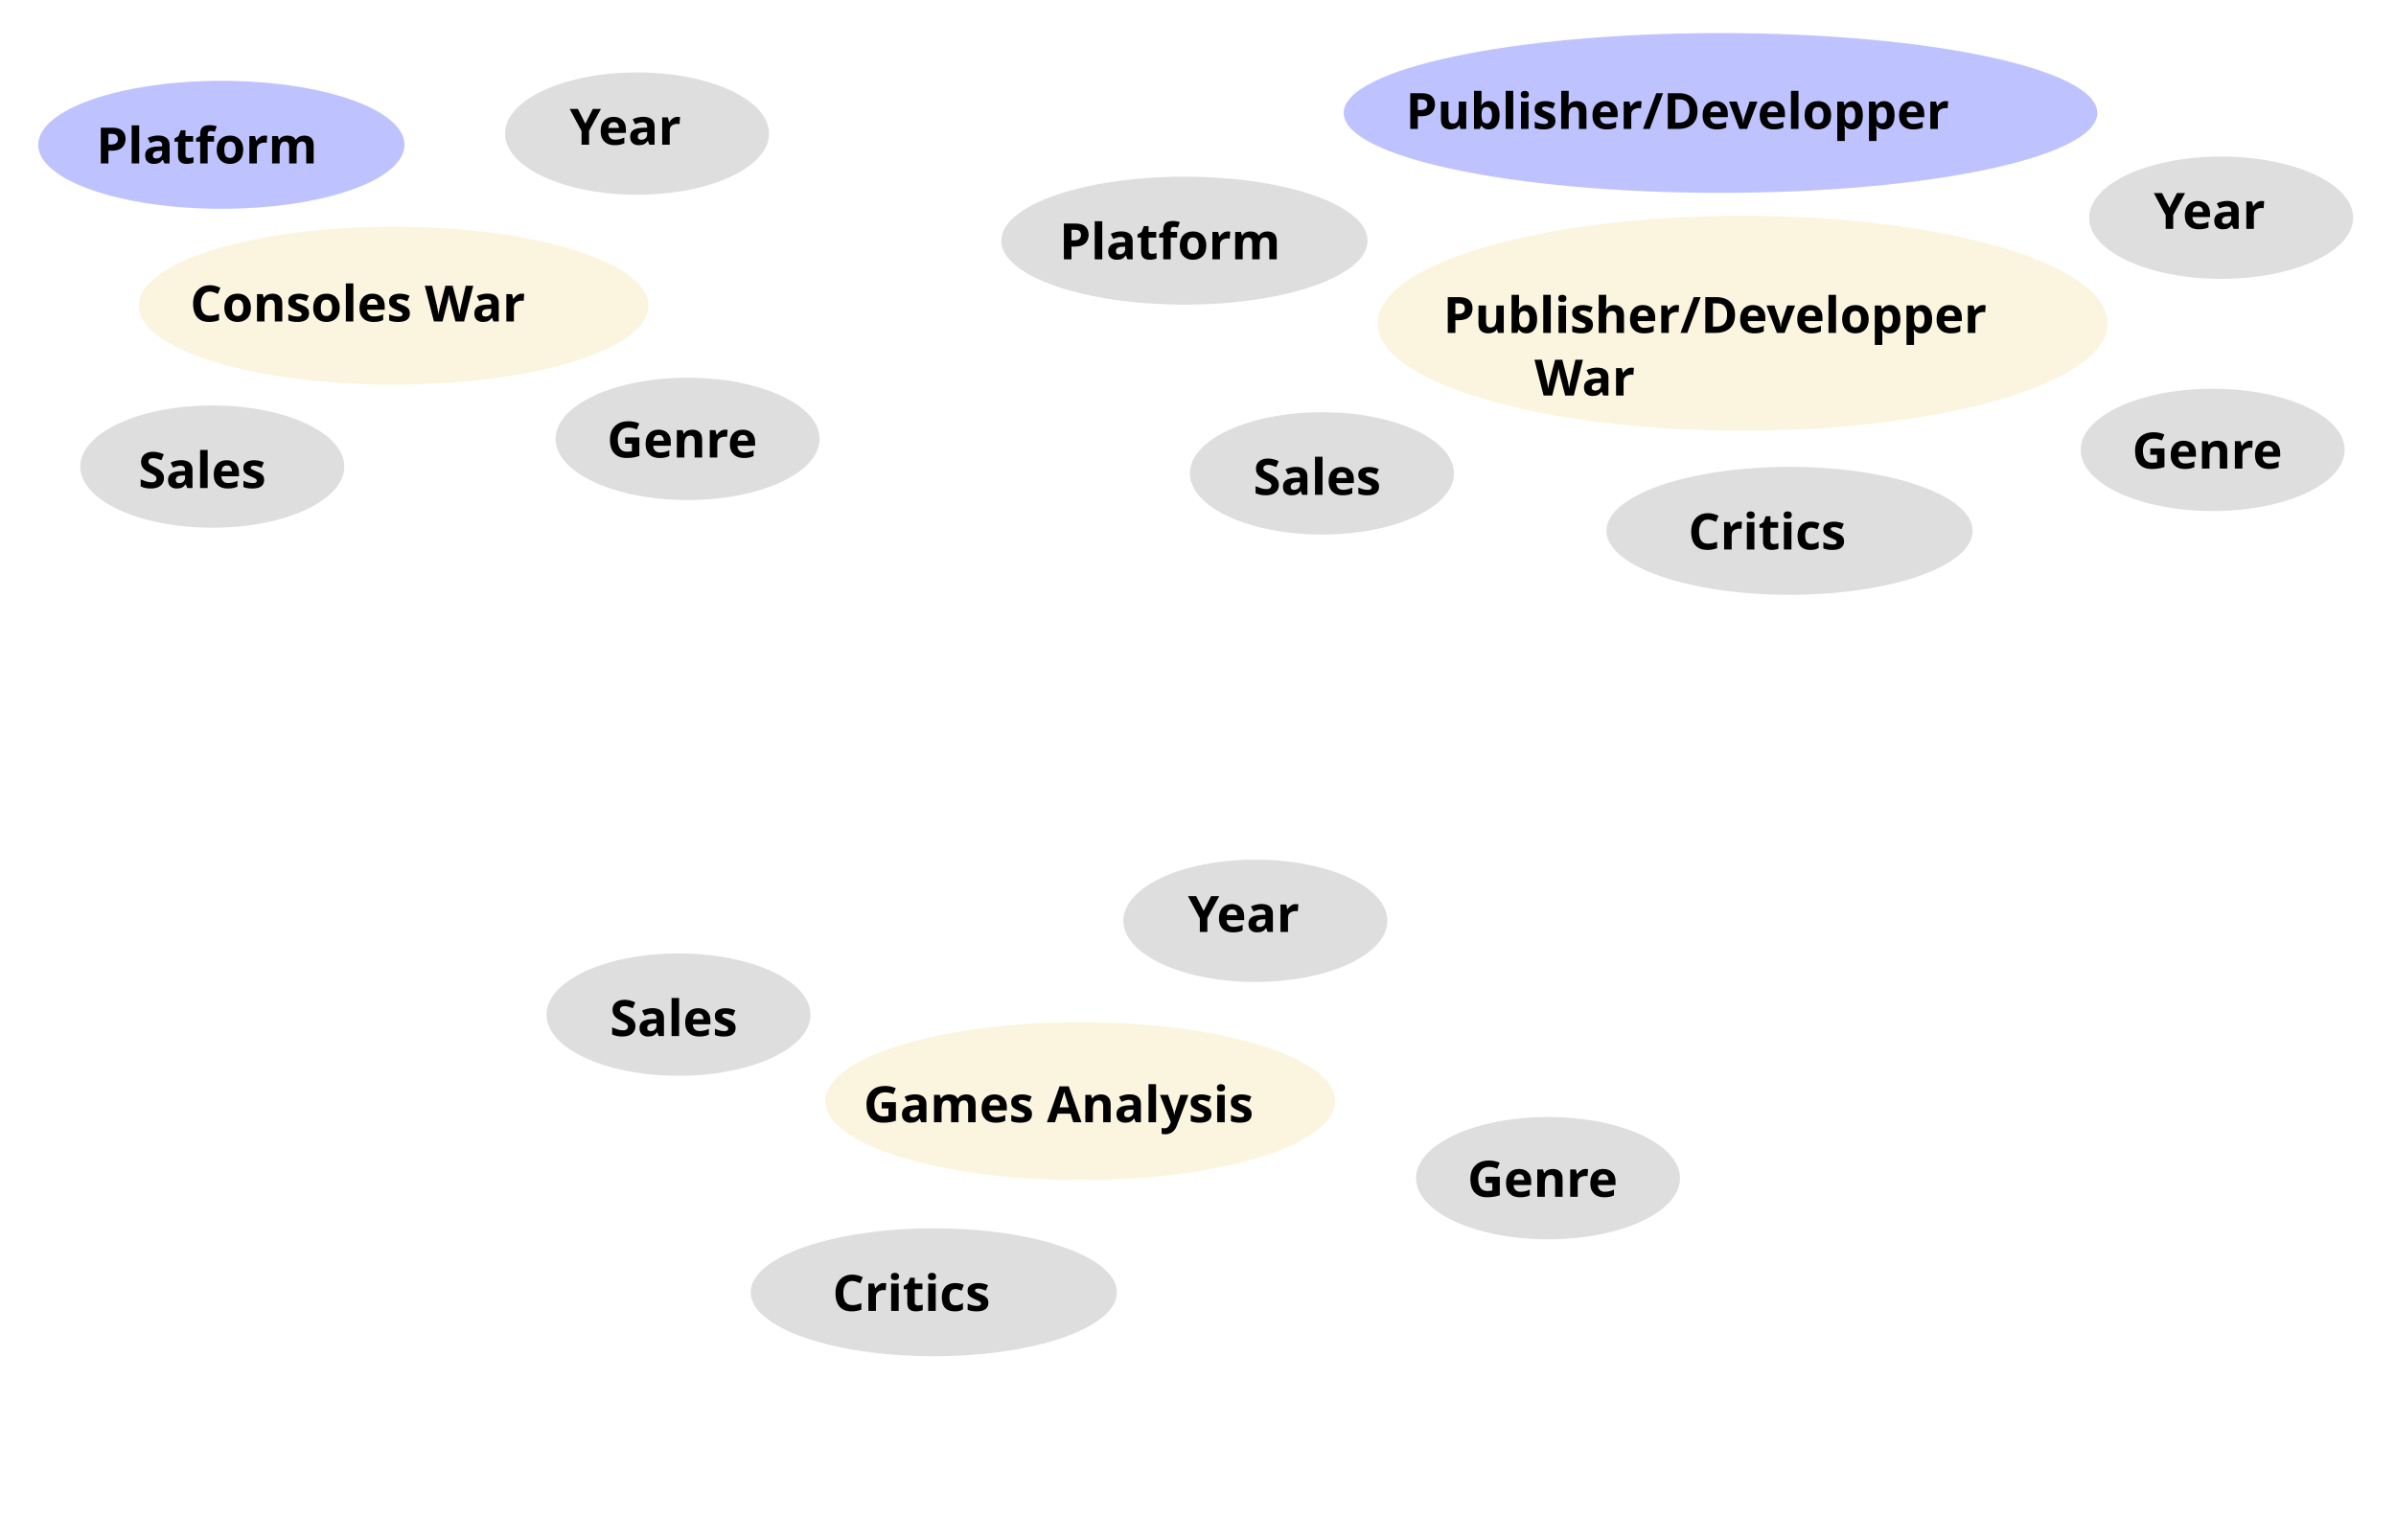
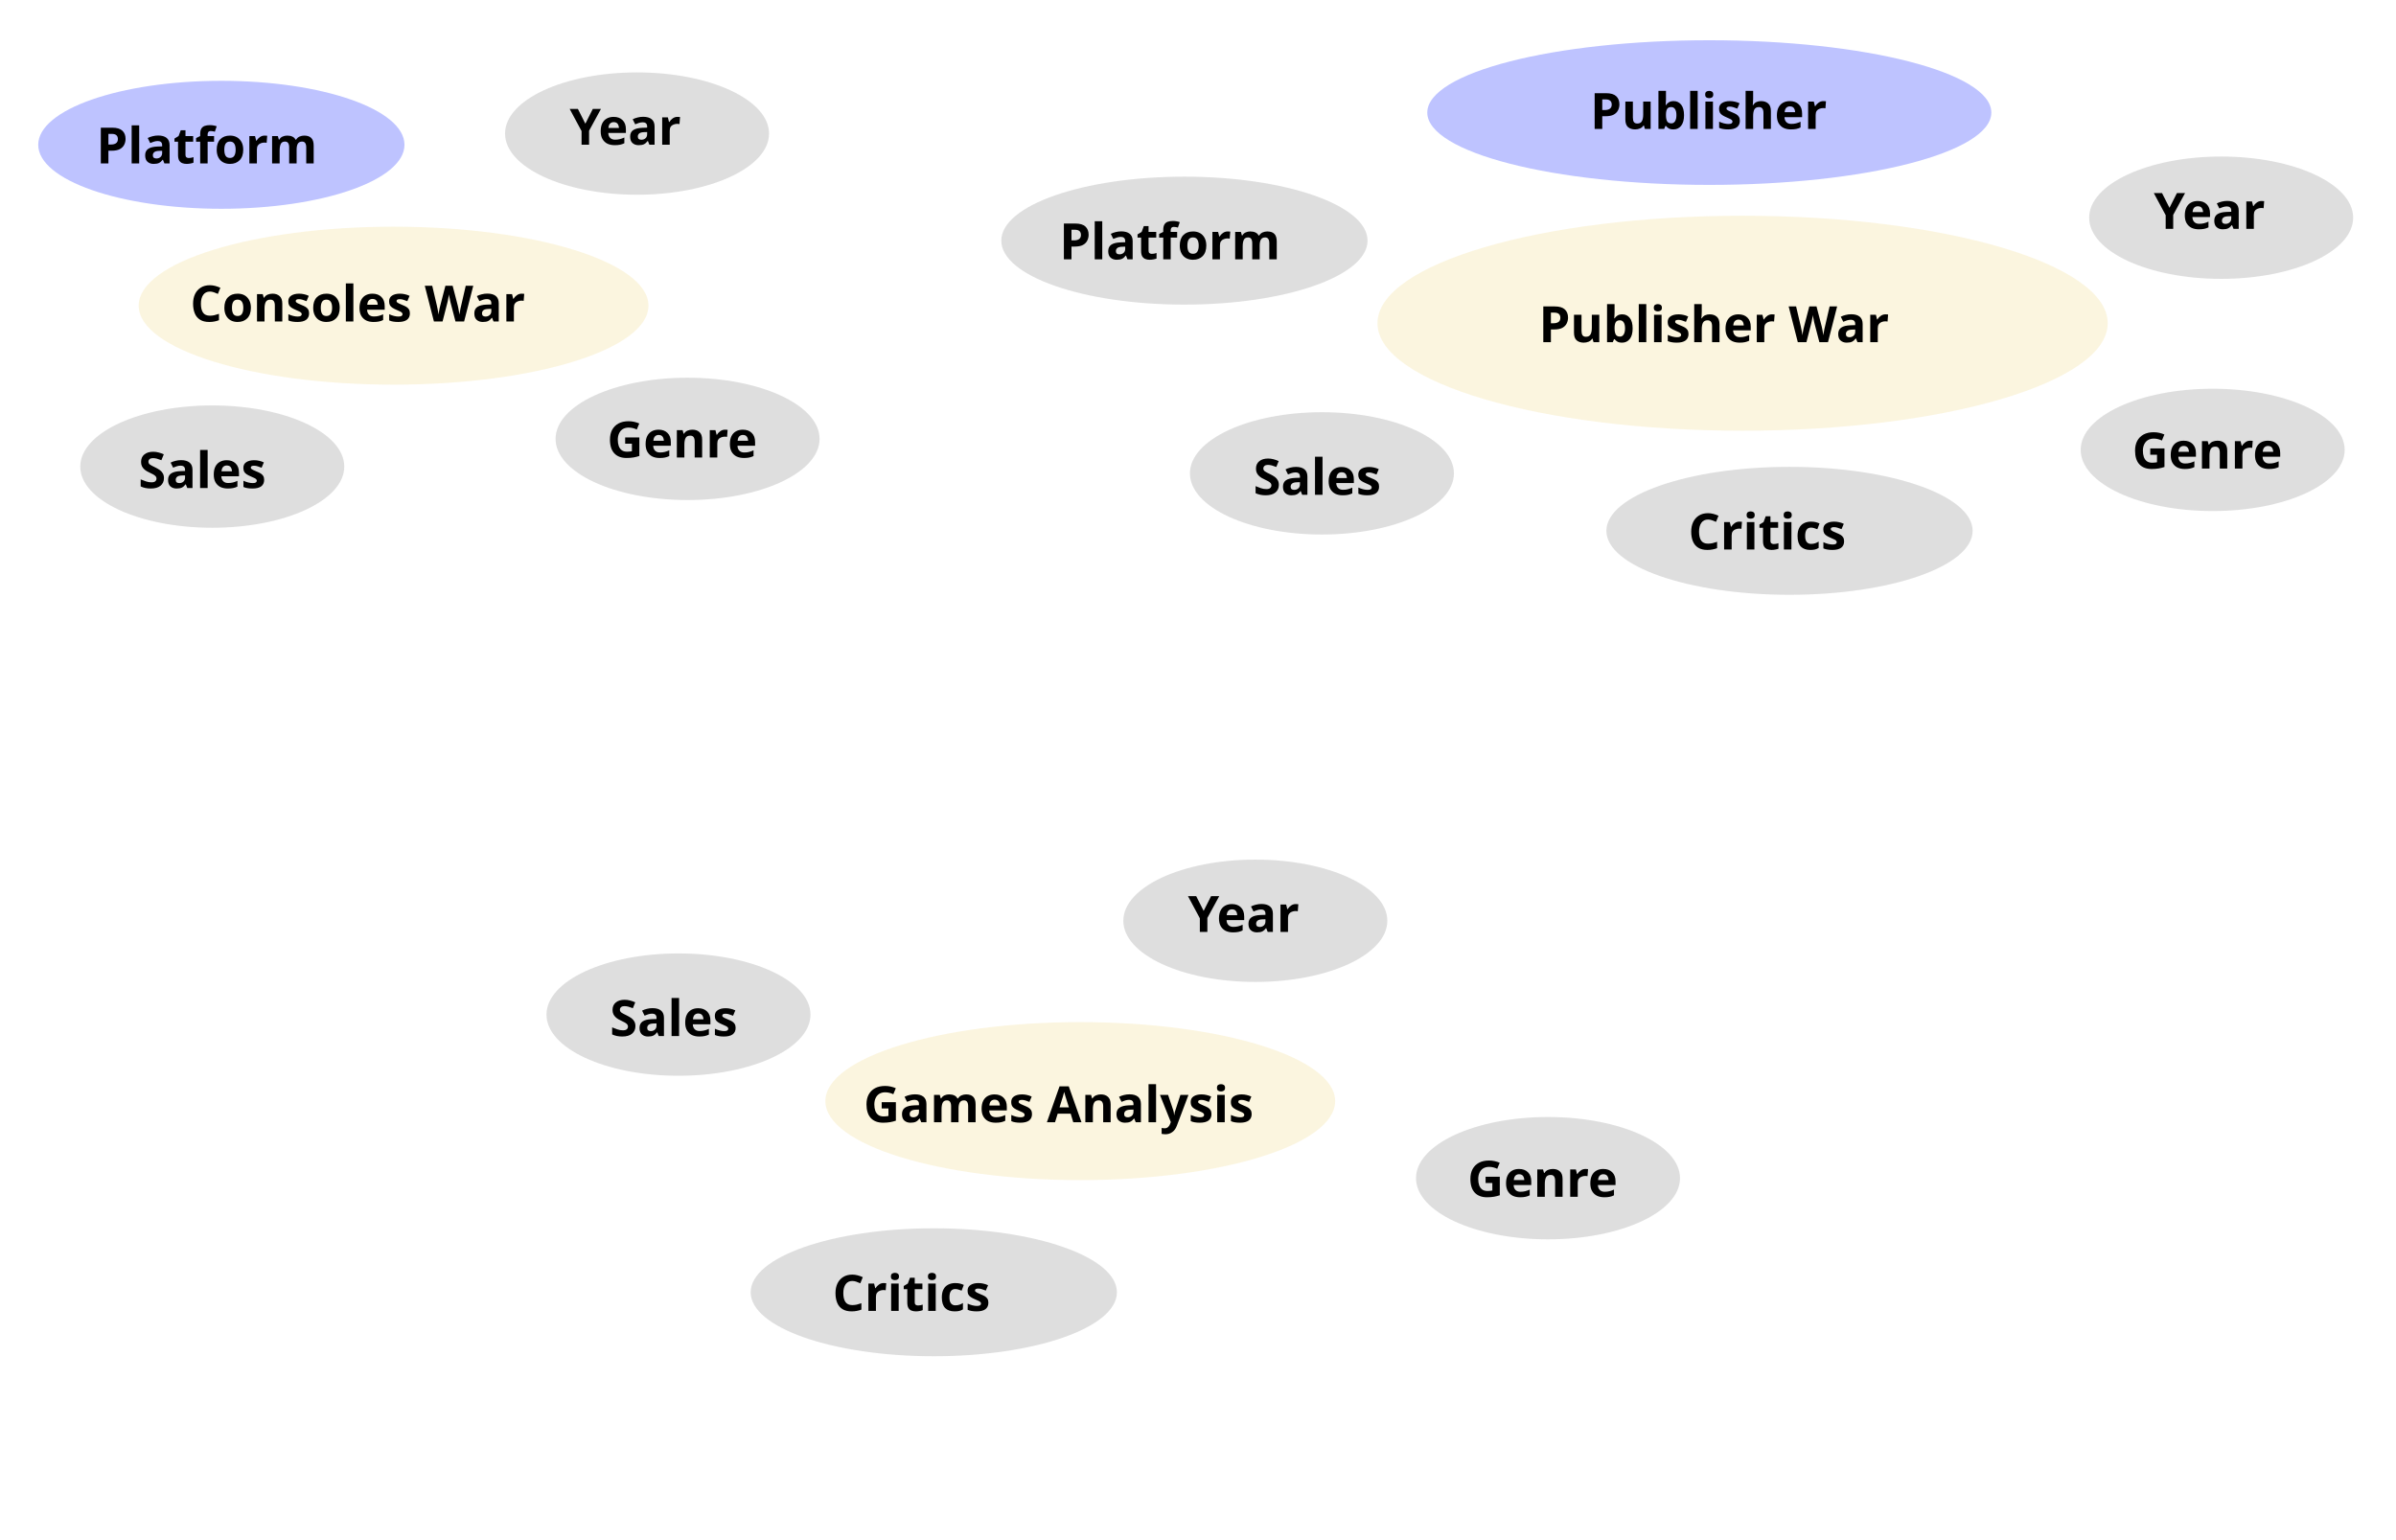
<svg xmlns="http://www.w3.org/2000/svg" width="482.69mm" height="310.273mm" viewBox="0 0 482.69 310.273" version="1.1" id="svg8">
  <defs id="defs2">
    <marker style="overflow:visible" id="marker8734" refX="0" refY="0" orient="auto">
      <path transform="matrix(-0.3,0,0,-0.3,0.69,0)" d="M 8.719,4.034 -2.207,0.016 8.719,-4.002 c -1.745,2.372 -1.735,5.617 -6e-7,8.035 z" style="fill:#000000;fill-opacity:1;fill-rule:evenodd;stroke:#000000;stroke-width:0.625;stroke-linejoin:round;stroke-opacity:1" id="path8732" />
    </marker>
    <marker orient="auto" refY="0" refX="0" id="marker8670" style="overflow:visible">
      <path id="path8668" style="fill:#000000;fill-opacity:1;fill-rule:evenodd;stroke:#000000;stroke-width:0.625;stroke-linejoin:round;stroke-opacity:1" d="M 8.719,4.034 -2.207,0.016 8.719,-4.002 c -1.745,2.372 -1.735,5.617 -6e-7,8.035 z" transform="matrix(0.3,0,0,0.3,-0.69,0)" />
    </marker>
    <marker orient="auto" refY="0" refX="0" id="marker7503" style="overflow:visible">
      <path id="path7501" style="fill:#000000;fill-opacity:1;fill-rule:evenodd;stroke:#000000;stroke-width:0.625;stroke-linejoin:round;stroke-opacity:1" d="M 8.719,4.034 -2.207,0.016 8.719,-4.002 c -1.745,2.372 -1.735,5.617 -6e-7,8.035 z" transform="matrix(0.3,0,0,0.3,-0.69,0)" />
    </marker>
    <marker orient="auto" refY="0" refX="0" id="Arrow1Send" style="overflow:visible">
      <path id="path4657" d="M 0,0 5,-5 -12.5,0 5,5 Z" style="fill:#000000;fill-opacity:1;fill-rule:evenodd;stroke:#000000;stroke-width:1pt;stroke-opacity:1" transform="matrix(-0.2,0,0,-0.2,-1.2,0)" />
    </marker>
    <marker orient="auto" refY="0" refX="0" id="Arrow2Mstart" style="overflow:visible">
      <path id="path4666" style="fill:#000000;fill-opacity:1;fill-rule:evenodd;stroke:#000000;stroke-width:0.625;stroke-linejoin:round;stroke-opacity:1" d="M 8.719,4.034 -2.207,0.016 8.719,-4.002 c -1.745,2.372 -1.735,5.617 -6e-7,8.035 z" transform="scale(0.6)" />
    </marker>
    <marker orient="auto" refY="0" refX="0" id="Arrow1Lend" style="overflow:visible">
      <path id="path4645" d="M 0,0 5,-5 -12.5,0 5,5 Z" style="fill:#000000;fill-opacity:1;fill-rule:evenodd;stroke:#000000;stroke-width:1pt;stroke-opacity:1" transform="matrix(-0.8,0,0,-0.8,-10,0)" />
    </marker>
  </defs>
  <g id="layer1" transform="translate(22.31382,-22.80157)">
    <ellipse ry="12.323" rx="26.592" style="opacity:0.473;fill:#bababa;fill-opacity:1;stroke:none;stroke-width:2.286;stroke-linecap:butt;stroke-linejoin:miter;stroke-miterlimit:4;stroke-dasharray:none;stroke-dashoffset:0;stroke-opacity:1" id="ellipse4754" cx="106.024" cy="49.714" />
    <ellipse cy="84.388" cx="56.974" id="circle4549" style="opacity:1;fill:#e4b200;fill-opacity:0.125;stroke:none;stroke-width:3.61;stroke-linecap:butt;stroke-linejoin:miter;stroke-miterlimit:4;stroke-dasharray:none;stroke-dashoffset:0;stroke-opacity:1" rx="51.349" ry="15.914" />
    <text xml:space="preserve" style="font-style:normal;font-variant:normal;font-weight:bold;font-stretch:normal;font-size:10.094px;line-height:1.25;font-family:Purisa;-inkscape-font-specification:'Purisa Bold';letter-spacing:0px;word-spacing:0px;fill:#000000;fill-opacity:1;stroke:none;stroke-width:0.252" x="16.002" y="87.578" id="text4990">
      <tspan id="tspan4988" x="16.002" y="87.578" style="font-style:normal;font-variant:normal;font-weight:bold;font-stretch:normal;font-family:Purisa;-inkscape-font-specification:'Purisa Bold';stroke-width:0.252">Consoles War</tspan>
    </text>
    <text id="text4752" y="51.959" x="92.455" style="font-style:normal;font-variant:normal;font-weight:bold;font-stretch:normal;font-size:10.094px;line-height:1.25;font-family:Purisa;-inkscape-font-specification:'Purisa Bold';letter-spacing:0px;word-spacing:0px;fill:#000000;fill-opacity:1;stroke:none;stroke-width:0.252" xml:space="preserve">
      <tspan style="font-style:normal;font-variant:normal;font-weight:bold;font-stretch:normal;font-family:Purisa;-inkscape-font-specification:'Purisa Bold';stroke-width:0.252" y="51.959" x="92.455" id="tspan4750">Year</tspan>
    </text>
    <ellipse cy="111.225" cx="116.203" id="ellipse4756" style="opacity:0.473;fill:#bababa;fill-opacity:1;stroke:none;stroke-width:2.286;stroke-linecap:butt;stroke-linejoin:miter;stroke-miterlimit:4;stroke-dasharray:none;stroke-dashoffset:0;stroke-opacity:1" rx="26.592" ry="12.323" />
    <text xml:space="preserve" style="font-style:normal;font-variant:normal;font-weight:bold;font-stretch:normal;font-size:10.094px;line-height:1.25;font-family:Purisa;-inkscape-font-specification:'Purisa Bold';letter-spacing:0px;word-spacing:0px;fill:#000000;fill-opacity:1;stroke:none;stroke-width:0.252" x="99.989" y="114.982" id="text4760">
      <tspan id="tspan4758" x="99.989" y="114.982" style="font-style:normal;font-variant:normal;font-weight:bold;font-stretch:normal;font-family:Purisa;-inkscape-font-specification:'Purisa Bold';stroke-width:0.252">Genre</tspan>
    </text>
    <ellipse ry="12.323" rx="26.592" style="opacity:0.473;fill:#bababa;fill-opacity:1;stroke:none;stroke-width:2.286;stroke-linecap:butt;stroke-linejoin:miter;stroke-miterlimit:4;stroke-dasharray:none;stroke-dashoffset:0;stroke-opacity:1" id="ellipse4762" cx="20.45" cy="116.808" />
    <text id="text4766" y="121.132" x="5.558" style="font-style:normal;font-variant:normal;font-weight:bold;font-stretch:normal;font-size:10.094px;line-height:1.25;font-family:Purisa;-inkscape-font-specification:'Purisa Bold';letter-spacing:0px;word-spacing:0px;fill:#000000;fill-opacity:1;stroke:none;stroke-width:0.252" xml:space="preserve">
      <tspan style="font-style:normal;font-variant:normal;font-weight:bold;font-stretch:normal;font-family:Purisa;-inkscape-font-specification:'Purisa Bold';stroke-width:0.252" y="121.132" x="5.558" id="tspan4764">Sales</tspan>
    </text>
    <ellipse cy="66.663" cx="425.154" id="ellipse4768" style="opacity:0.473;fill:#bababa;fill-opacity:1;stroke:none;stroke-width:2.286;stroke-linecap:butt;stroke-linejoin:miter;stroke-miterlimit:4;stroke-dasharray:none;stroke-dashoffset:0;stroke-opacity:1" rx="26.592" ry="12.323" />
    <ellipse ry="21.654" rx="73.555" style="opacity:1;fill:#e4b200;fill-opacity:0.125;stroke:none;stroke-width:5.04;stroke-linecap:butt;stroke-linejoin:miter;stroke-miterlimit:4;stroke-dasharray:none;stroke-dashoffset:0;stroke-opacity:1" id="ellipse4770" cx="328.743" cy="87.925" />
-     <text id="text4774" y="89.873" x="268.445" style="font-style:normal;font-variant:normal;font-weight:bold;font-stretch:normal;font-size:10.094px;line-height:1.25;font-family:Purisa;-inkscape-font-specification:'Purisa Bold';letter-spacing:0px;word-spacing:0px;fill:#000000;fill-opacity:1;stroke:none;stroke-width:0.252" xml:space="preserve">
-       <tspan style="font-style:normal;font-variant:normal;font-weight:bold;font-stretch:normal;font-family:Purisa;-inkscape-font-specification:'Purisa Bold';stroke-width:0.252" y="89.873" x="268.445" id="tspan4772">Publisher/Developper</tspan>
-       <tspan style="font-style:normal;font-variant:normal;font-weight:bold;font-stretch:normal;font-family:Purisa;-inkscape-font-specification:'Purisa Bold';stroke-width:0.252" y="102.491" x="268.445" id="tspan4854">       War</tspan>
+     <text id="text4774" y="91.744" x="287.689" style="font-style:normal;font-variant:normal;font-weight:bold;font-stretch:normal;font-size:10.094px;line-height:1.25;font-family:Purisa;-inkscape-font-specification:'Purisa Bold';letter-spacing:0px;word-spacing:0px;fill:#000000;fill-opacity:1;stroke:none;stroke-width:0.252" xml:space="preserve">
+       <tspan style="font-style:normal;font-variant:normal;font-weight:bold;font-stretch:normal;font-family:Purisa;-inkscape-font-specification:'Purisa Bold';stroke-width:0.252" y="91.744" x="287.689" id="tspan4854">Publisher War</tspan>
    </text>
    <text xml:space="preserve" style="font-style:normal;font-variant:normal;font-weight:bold;font-stretch:normal;font-size:10.094px;line-height:1.25;font-family:Purisa;-inkscape-font-specification:'Purisa Bold';letter-spacing:0px;word-spacing:0px;fill:#000000;fill-opacity:1;stroke:none;stroke-width:0.252" x="411.585" y="68.908" id="text4778">
      <tspan id="tspan4776" x="411.585" y="68.908" style="font-style:normal;font-variant:normal;font-weight:bold;font-stretch:normal;font-family:Purisa;-inkscape-font-specification:'Purisa Bold';stroke-width:0.252">Year</tspan>
    </text>
    <ellipse ry="12.323" rx="26.592" style="opacity:0.473;fill:#bababa;fill-opacity:1;stroke:none;stroke-width:2.286;stroke-linecap:butt;stroke-linejoin:miter;stroke-miterlimit:4;stroke-dasharray:none;stroke-dashoffset:0;stroke-opacity:1" id="ellipse4780" cx="423.445" cy="113.444" />
    <text id="text4784" y="117.201" x="407.231" style="font-style:normal;font-variant:normal;font-weight:bold;font-stretch:normal;font-size:10.094px;line-height:1.25;font-family:Purisa;-inkscape-font-specification:'Purisa Bold';letter-spacing:0px;word-spacing:0px;fill:#000000;fill-opacity:1;stroke:none;stroke-width:0.252" xml:space="preserve">
      <tspan style="font-style:normal;font-variant:normal;font-weight:bold;font-stretch:normal;font-family:Purisa;-inkscape-font-specification:'Purisa Bold';stroke-width:0.252" y="117.201" x="407.231" id="tspan4782">Genre</tspan>
    </text>
    <ellipse cy="71.285" cx="216.297" id="ellipse4786" style="opacity:0.473;fill:#bababa;fill-opacity:1;stroke:none;stroke-width:2.754;stroke-linecap:butt;stroke-linejoin:miter;stroke-miterlimit:4;stroke-dasharray:none;stroke-dashoffset:0;stroke-opacity:1" rx="36.892" ry="12.89" />
    <text xml:space="preserve" style="font-style:normal;font-variant:normal;font-weight:bold;font-stretch:normal;font-size:10.094px;line-height:1.25;font-family:Purisa;-inkscape-font-specification:'Purisa Bold';letter-spacing:0px;word-spacing:0px;fill:#000000;fill-opacity:1;stroke:none;stroke-width:0.252" x="191.105" y="75.042" id="text4790">
      <tspan id="tspan4788" x="191.105" y="75.042" style="font-style:normal;font-variant:normal;font-weight:bold;font-stretch:normal;font-family:Purisa;-inkscape-font-specification:'Purisa Bold';stroke-width:0.252">Platform</tspan>
    </text>
    <ellipse cy="118.174" cx="243.997" id="ellipse4792" style="opacity:0.473;fill:#bababa;fill-opacity:1;stroke:none;stroke-width:2.286;stroke-linecap:butt;stroke-linejoin:miter;stroke-miterlimit:4;stroke-dasharray:none;stroke-dashoffset:0;stroke-opacity:1" rx="26.592" ry="12.323" />
    <text xml:space="preserve" style="font-style:normal;font-variant:normal;font-weight:bold;font-stretch:normal;font-size:10.094px;line-height:1.25;font-family:Purisa;-inkscape-font-specification:'Purisa Bold';letter-spacing:0px;word-spacing:0px;fill:#000000;fill-opacity:1;stroke:none;stroke-width:0.252" x="230.164" y="122.498" id="text4796">
      <tspan id="tspan4794" x="230.164" y="122.498" style="font-style:normal;font-variant:normal;font-weight:bold;font-stretch:normal;font-family:Purisa;-inkscape-font-specification:'Purisa Bold';stroke-width:0.252">Sales</tspan>
    </text>
    <ellipse ry="15.914" rx="51.349" style="opacity:1;fill:#e4b200;fill-opacity:0.125;stroke:none;stroke-width:3.61;stroke-linecap:butt;stroke-linejoin:miter;stroke-miterlimit:4;stroke-dasharray:none;stroke-dashoffset:0;stroke-opacity:1" id="ellipse4798" cx="195.313" cy="244.65" />
    <text id="text4802" y="248.909" x="151.668" style="font-style:normal;font-variant:normal;font-weight:bold;font-stretch:normal;font-size:10.094px;line-height:1.25;font-family:Purisa;-inkscape-font-specification:'Purisa Bold';letter-spacing:0px;word-spacing:0px;fill:#000000;fill-opacity:1;stroke:none;stroke-width:0.252" xml:space="preserve">
      <tspan style="font-style:normal;font-variant:normal;font-weight:bold;font-stretch:normal;font-family:Purisa;-inkscape-font-specification:'Purisa Bold';stroke-width:0.252" y="248.909" x="151.668" id="tspan4800">Games Analysis</tspan>
    </text>
    <ellipse ry="12.89" rx="36.892" style="opacity:0.473;fill:#bababa;fill-opacity:1;stroke:none;stroke-width:2.754;stroke-linecap:butt;stroke-linejoin:miter;stroke-miterlimit:4;stroke-dasharray:none;stroke-dashoffset:0;stroke-opacity:1" id="ellipse4856" cx="338.193" cy="129.75" />
    <text id="text4860" y="133.507" x="317.812" style="font-style:normal;font-variant:normal;font-weight:bold;font-stretch:normal;font-size:10.094px;line-height:1.25;font-family:Purisa;-inkscape-font-specification:'Purisa Bold';letter-spacing:0px;word-spacing:0px;fill:#000000;fill-opacity:1;stroke:none;stroke-width:0.252" xml:space="preserve">
      <tspan style="font-style:normal;font-variant:normal;font-weight:bold;font-stretch:normal;font-family:Purisa;-inkscape-font-specification:'Purisa Bold';stroke-width:0.252" y="133.507" x="317.812" id="tspan4858">Critics</tspan>
    </text>
    <ellipse ry="12.89" rx="36.892" style="opacity:0.473;fill:#7581ff;fill-opacity:1;stroke:none;stroke-width:2.754;stroke-linecap:butt;stroke-linejoin:miter;stroke-miterlimit:4;stroke-dasharray:none;stroke-dashoffset:0;stroke-opacity:1" id="ellipse4958" cx="22.28" cy="51.975" />
    <text id="text4962" y="55.732" x="-2.911" style="font-style:normal;font-variant:normal;font-weight:bold;font-stretch:normal;font-size:10.094px;line-height:1.25;font-family:Purisa;-inkscape-font-specification:'Purisa Bold';letter-spacing:0px;word-spacing:0px;fill:#000000;fill-opacity:1;stroke:none;stroke-width:0.252" xml:space="preserve">
      <tspan style="font-style:normal;font-variant:normal;font-weight:bold;font-stretch:normal;font-family:Purisa;-inkscape-font-specification:'Purisa Bold';stroke-width:0.252" y="55.732" x="-2.911" id="tspan4960">Platform</tspan>
    </text>
-     <ellipse cy="45.56" cx="324.295" id="ellipse4964" style="opacity:0.473;fill:#7581ff;fill-opacity:1;stroke:none;stroke-width:4.415;stroke-linecap:butt;stroke-linejoin:miter;stroke-miterlimit:4;stroke-dasharray:none;stroke-dashoffset:0;stroke-opacity:1" rx="75.913" ry="16.097" />
-     <text xml:space="preserve" style="font-style:normal;font-variant:normal;font-weight:bold;font-stretch:normal;font-size:10.094px;line-height:1.25;font-family:Purisa;-inkscape-font-specification:'Purisa Bold';letter-spacing:0px;word-spacing:0px;fill:#000000;fill-opacity:1;stroke:none;stroke-width:0.252" x="260.884" y="48.783" id="text4968">
-       <tspan id="tspan4966" x="260.884" y="48.783" style="font-style:normal;font-variant:normal;font-weight:bold;font-stretch:normal;font-family:Purisa;-inkscape-font-specification:'Purisa Bold';stroke-width:0.252">Publisher/Developper</tspan>
+     <ellipse cy="45.482" cx="322.037" id="ellipse4964" style="opacity:0.473;fill:#7581ff;fill-opacity:1;stroke:none;stroke-width:3.634;stroke-linecap:butt;stroke-linejoin:miter;stroke-miterlimit:4;stroke-dasharray:none;stroke-dashoffset:0;stroke-opacity:1" rx="56.817" ry="14.572" />
+     <text xml:space="preserve" style="font-style:normal;font-variant:normal;font-weight:bold;font-stretch:normal;font-size:10.094px;line-height:1.25;font-family:Purisa;-inkscape-font-specification:'Purisa Bold';letter-spacing:0px;word-spacing:0px;fill:#000000;fill-opacity:1;stroke:none;stroke-width:0.252" x="298.034" y="48.783" id="text4968">
+       <tspan id="tspan4966" x="298.034" y="48.783" style="font-style:normal;font-variant:normal;font-weight:bold;font-stretch:normal;font-family:Purisa;-inkscape-font-specification:'Purisa Bold';stroke-width:0.252">Publisher</tspan>
    </text>
    <ellipse ry="12.323" rx="26.592" style="opacity:0.473;fill:#bababa;fill-opacity:1;stroke:none;stroke-width:2.286;stroke-linecap:butt;stroke-linejoin:miter;stroke-miterlimit:4;stroke-dasharray:none;stroke-dashoffset:0;stroke-opacity:1" id="ellipse4970" cx="114.372" cy="227.22" />
    <text id="text4974" y="231.544" x="100.538" style="font-style:normal;font-variant:normal;font-weight:bold;font-stretch:normal;font-size:10.094px;line-height:1.25;font-family:Purisa;-inkscape-font-specification:'Purisa Bold';letter-spacing:0px;word-spacing:0px;fill:#000000;fill-opacity:1;stroke:none;stroke-width:0.252" xml:space="preserve">
      <tspan style="font-style:normal;font-variant:normal;font-weight:bold;font-stretch:normal;font-family:Purisa;-inkscape-font-specification:'Purisa Bold';stroke-width:0.252" y="231.544" x="100.538" id="tspan4972">Sales</tspan>
    </text>
    <ellipse cy="283.163" cx="165.804" id="ellipse4976" style="opacity:0.473;fill:#bababa;fill-opacity:1;stroke:none;stroke-width:2.754;stroke-linecap:butt;stroke-linejoin:miter;stroke-miterlimit:4;stroke-dasharray:none;stroke-dashoffset:0;stroke-opacity:1" rx="36.892" ry="12.89" />
    <text xml:space="preserve" style="font-style:normal;font-variant:normal;font-weight:bold;font-stretch:normal;font-size:10.094px;line-height:1.25;font-family:Purisa;-inkscape-font-specification:'Purisa Bold';letter-spacing:0px;word-spacing:0px;fill:#000000;fill-opacity:1;stroke:none;stroke-width:0.252" x="145.423" y="286.92" id="text4980">
      <tspan id="tspan4978" x="145.423" y="286.92" style="font-style:normal;font-variant:normal;font-weight:bold;font-stretch:normal;font-family:Purisa;-inkscape-font-specification:'Purisa Bold';stroke-width:0.252">Critics</tspan>
    </text>
    <ellipse cy="260.175" cx="289.543" id="ellipse4982" style="opacity:0.473;fill:#bababa;fill-opacity:1;stroke:none;stroke-width:2.286;stroke-linecap:butt;stroke-linejoin:miter;stroke-miterlimit:4;stroke-dasharray:none;stroke-dashoffset:0;stroke-opacity:1" rx="26.592" ry="12.323" />
    <text xml:space="preserve" style="font-style:normal;font-variant:normal;font-weight:bold;font-stretch:normal;font-size:10.094px;line-height:1.25;font-family:Purisa;-inkscape-font-specification:'Purisa Bold';letter-spacing:0px;word-spacing:0px;fill:#000000;fill-opacity:1;stroke:none;stroke-width:0.252" x="273.329" y="263.932" id="text4986">
      <tspan id="tspan4984" x="273.329" y="263.932" style="font-style:normal;font-variant:normal;font-weight:bold;font-stretch:normal;font-family:Purisa;-inkscape-font-specification:'Purisa Bold';stroke-width:0.252">Genre</tspan>
    </text>
    <ellipse ry="12.323" rx="26.592" style="opacity:0.473;fill:#bababa;fill-opacity:1;stroke:none;stroke-width:2.286;stroke-linecap:butt;stroke-linejoin:miter;stroke-miterlimit:4;stroke-dasharray:none;stroke-dashoffset:0;stroke-opacity:1" id="ellipse4988" cx="230.581" cy="208.316" />
    <text id="text4992" y="210.561" x="217.013" style="font-style:normal;font-variant:normal;font-weight:bold;font-stretch:normal;font-size:10.094px;line-height:1.25;font-family:Purisa;-inkscape-font-specification:'Purisa Bold';letter-spacing:0px;word-spacing:0px;fill:#000000;fill-opacity:1;stroke:none;stroke-width:0.252" xml:space="preserve">
      <tspan style="font-style:normal;font-variant:normal;font-weight:bold;font-stretch:normal;font-family:Purisa;-inkscape-font-specification:'Purisa Bold';stroke-width:0.252" y="210.561" x="217.013" id="tspan4990">Year</tspan>
    </text>
  </g>
</svg>
